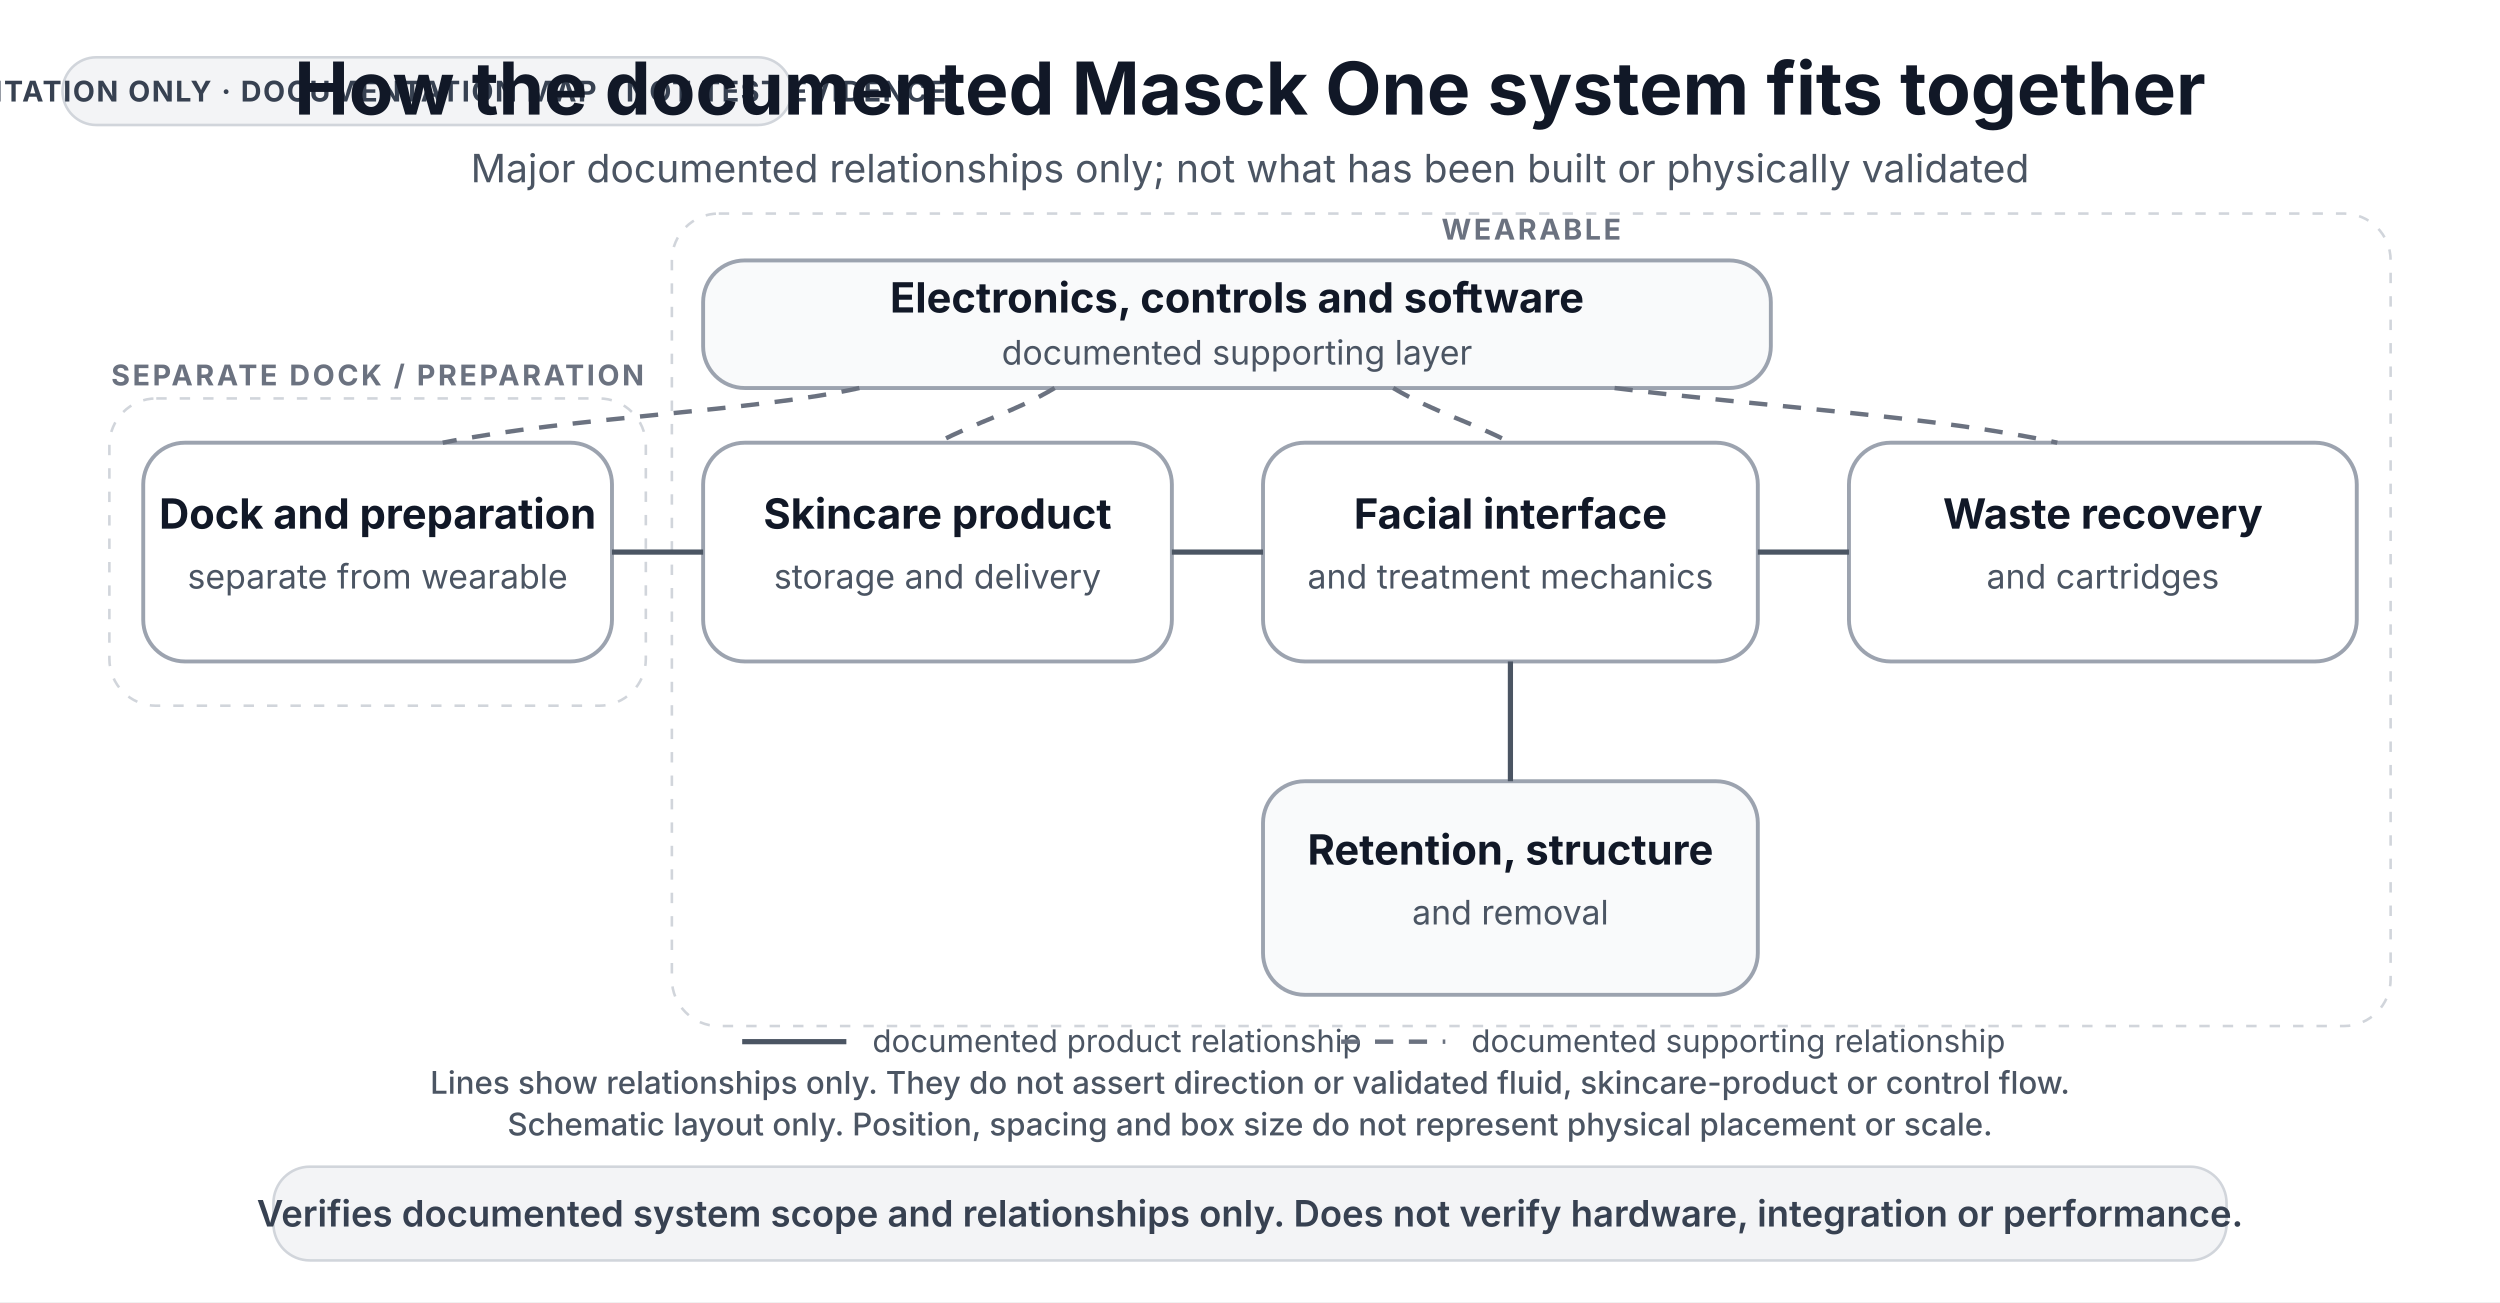
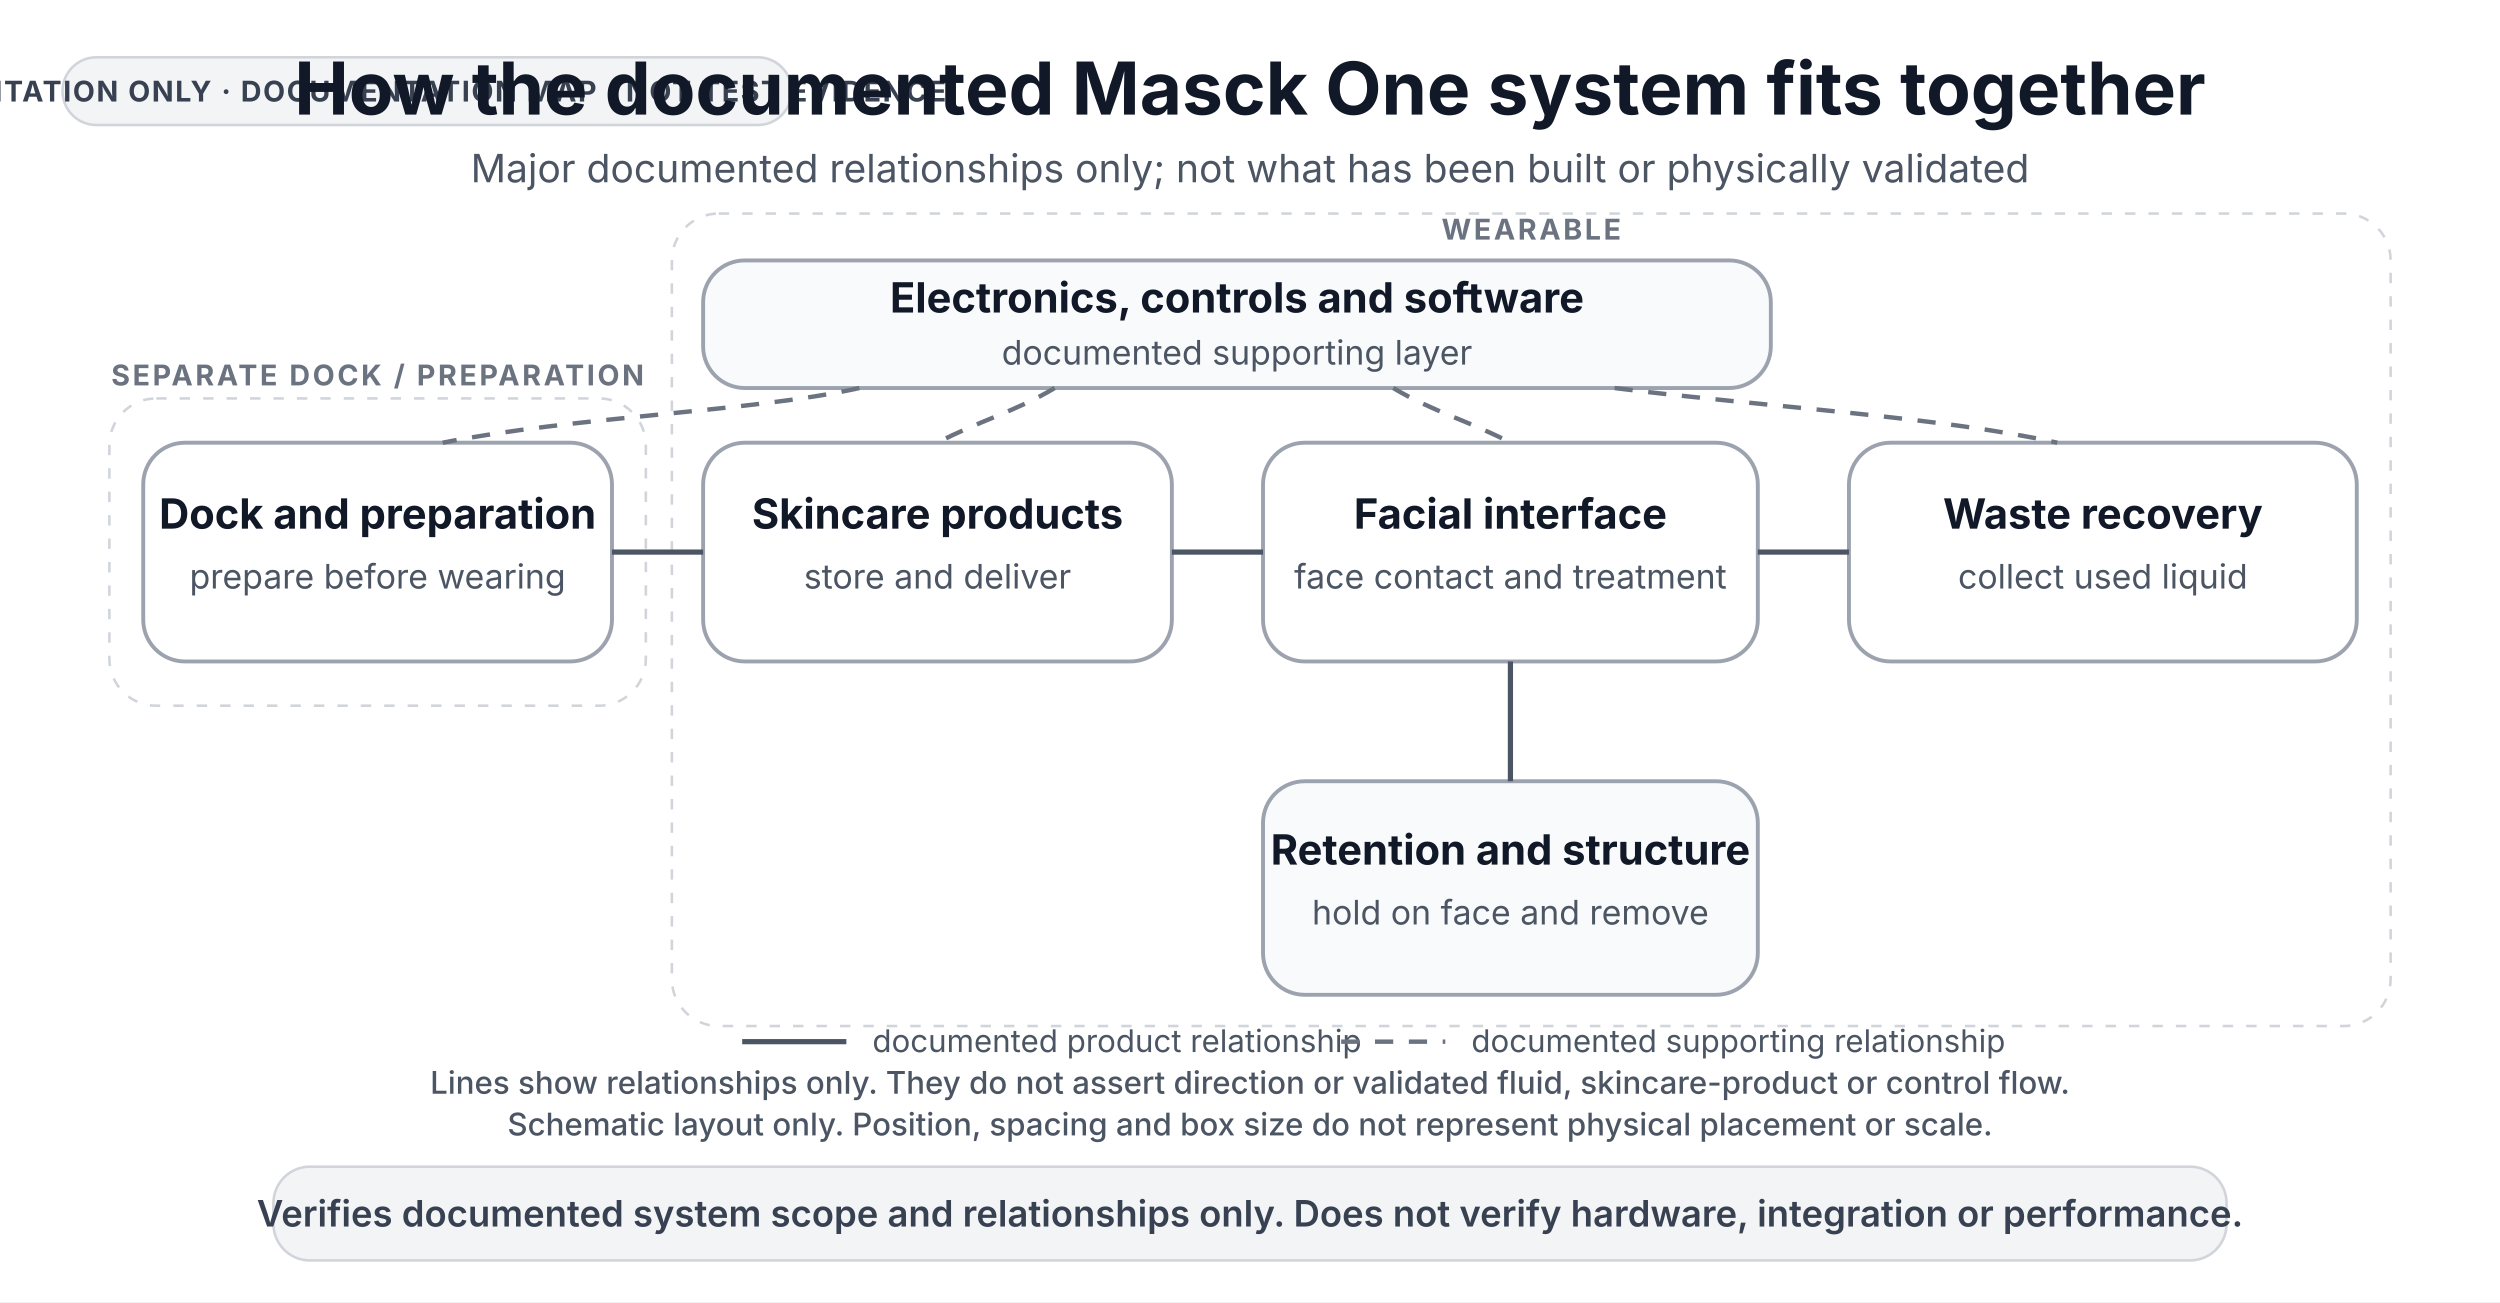
<svg xmlns="http://www.w3.org/2000/svg" width="960" height="500" viewBox="0 0 960 500" role="img" aria-labelledby="title desc">
  <defs>
    <style>
      .title { font: 700 28px system-ui, -apple-system, BlinkMacSystemFont, 'Segoe UI', sans-serif; fill: #111827; }
      .subtitle { font: 400 15px system-ui, -apple-system, BlinkMacSystemFont, 'Segoe UI', sans-serif; fill: #4b5563; }
      .badge { font: 700 11px system-ui, -apple-system, BlinkMacSystemFont, 'Segoe UI', sans-serif; fill: #374151; text-anchor: middle; letter-spacing: 0.6px; }
      .zone { font: 700 11px system-ui, -apple-system, BlinkMacSystemFont, 'Segoe UI', sans-serif; fill: #6b7280; text-anchor: middle; letter-spacing: 1px; }
      .node-title { font: 650 16px system-ui, -apple-system, BlinkMacSystemFont, 'Segoe UI', sans-serif; fill: #111827; text-anchor: middle; }
      .node-sub { font: 400 13px system-ui, -apple-system, BlinkMacSystemFont, 'Segoe UI', sans-serif; fill: #4b5563; text-anchor: middle; }
      .legend { font: 400 12px system-ui, -apple-system, BlinkMacSystemFont, 'Segoe UI', sans-serif; fill: #4b5563; }
      .boundary-note { font: 500 12px system-ui, -apple-system, BlinkMacSystemFont, 'Segoe UI', sans-serif; fill: #4b5563; text-anchor: middle; }
      .footer { font: 600 14px system-ui, -apple-system, BlinkMacSystemFont, 'Segoe UI', sans-serif; fill: #374151; text-anchor: middle; }
      .box { fill: #ffffff; stroke: #9ca3af; stroke-width: 1.5; rx: 16; }
      .support { fill: #f9fafb; stroke: #9ca3af; stroke-width: 1.5; rx: 16; }
      .zone-box { fill: none; stroke: #d1d5db; stroke-width: 1; stroke-dasharray: 4 5; rx: 18; }
      .relationship { fill: none; stroke: #4b5563; stroke-width: 2; }
      .support-relationship { fill: none; stroke: #6b7280; stroke-width: 1.7; stroke-dasharray: 7 6; }
      .legend-solid { fill: none; stroke: #4b5563; stroke-width: 2; }
      .legend-dashed { fill: none; stroke: #6b7280; stroke-width: 1.7; stroke-dasharray: 7 6; }
    </style>
  </defs>
  <rect width="960" height="500" fill="#ffffff" />
  <rect x="24" y="22" width="280" height="26" rx="13" fill="#f3f4f6" stroke="#d1d5db" />
  <text x="164" y="39" class="badge">ORIENTATION ONLY · DOCUMENTATION MAP · NOT TEST EVIDENCE</text>
  <text x="480" y="44" class="title" text-anchor="middle">How the documented Masck One system fits together</text>
  <text x="480" y="70" class="subtitle" text-anchor="middle">Major documented relationships only; not what has been built or physically validated</text>
  <rect x="42" y="153" width="206" height="118" class="zone-box" />
  <text x="145" y="148" class="zone">SEPARATE DOCK / PREPARATION</text>
  <rect x="258" y="82" width="660" height="312" class="zone-box" />
  <text x="588" y="92" class="zone">WEARABLE</text>
  <rect x="55" y="170" width="180" height="84" class="box" />
  <text x="145" y="203" class="node-title">Dock and preparation</text>
-   <text x="145" y="226" class="node-sub">separate from wearable</text>
+   <text x="145" y="226" class="node-sub">prepare before wearing</text>
  <rect x="270" y="170" width="180" height="84" class="box" />
-   <text x="360" y="203" class="node-title">Skincare product</text>
-   <text x="360" y="226" class="node-sub">storage and delivery</text>
+   <text x="360" y="203" class="node-title">Skincare products</text>
+   <text x="360" y="226" class="node-sub">store and deliver</text>
  <rect x="485" y="170" width="190" height="84" class="box" />
  <text x="580" y="203" class="node-title">Facial interface</text>
-   <text x="580" y="226" class="node-sub">and treatment mechanics</text>
+   <text x="580" y="226" class="node-sub">face contact and treatment</text>
  <rect x="710" y="170" width="195" height="84" class="box" />
  <text x="807.5" y="203" class="node-title">Waste recovery</text>
-   <text x="807.5" y="226" class="node-sub">and cartridges</text>
+   <text x="807.5" y="226" class="node-sub">collect used liquid</text>
  <path d="M235 212 H270" class="relationship" />
  <path d="M450 212 H485" class="relationship" />
  <path d="M675 212 H710" class="relationship" />
  <rect x="485" y="300" width="190" height="82" class="support" />
-   <text x="580" y="332" class="node-title">Retention, structure</text>
-   <text x="580" y="355" class="node-sub">and removal</text>
+   <text x="580" y="332" class="node-title">Retention and structure</text>
+   <text x="580" y="355" class="node-sub">hold on face and remove</text>
  <path d="M580 300 V254" class="relationship" />
  <rect x="270" y="100" width="410" height="49" class="support" />
  <text x="475" y="120" class="node-title">Electronics, controls and software</text>
  <text x="475" y="140" class="node-sub">documented supporting layer</text>
  <path d="M330 149 C290 158 220 160 170 170" class="support-relationship" />
  <path d="M405 149 C390 158 375 162 360 170" class="support-relationship" />
  <path d="M535 149 C550 158 565 162 580 170" class="support-relationship" />
  <path d="M620 149 C675 156 745 160 790 170" class="support-relationship" />
  <line x1="285" y1="400" x2="325" y2="400" class="legend-solid" />
  <text x="335" y="404" class="legend">documented product relationship</text>
  <line x1="515" y1="400" x2="555" y2="400" class="legend-dashed" />
  <text x="565" y="404" class="legend">documented supporting relationship</text>
  <text x="480" y="420" class="boundary-note">Lines show relationships only. They do not assert direction or validated fluid, skincare-product or control flow.</text>
  <text x="480" y="436" class="boundary-note">Schematic layout only. Position, spacing and box size do not represent physical placement or scale.</text>
  <rect x="105" y="448" width="750" height="36" rx="14" fill="#f3f4f6" stroke="#d1d5db" />
  <text x="480" y="471" class="footer">Verifies documented system scope and relationships only. Does not verify hardware, integration or performance.</text>
</svg>
